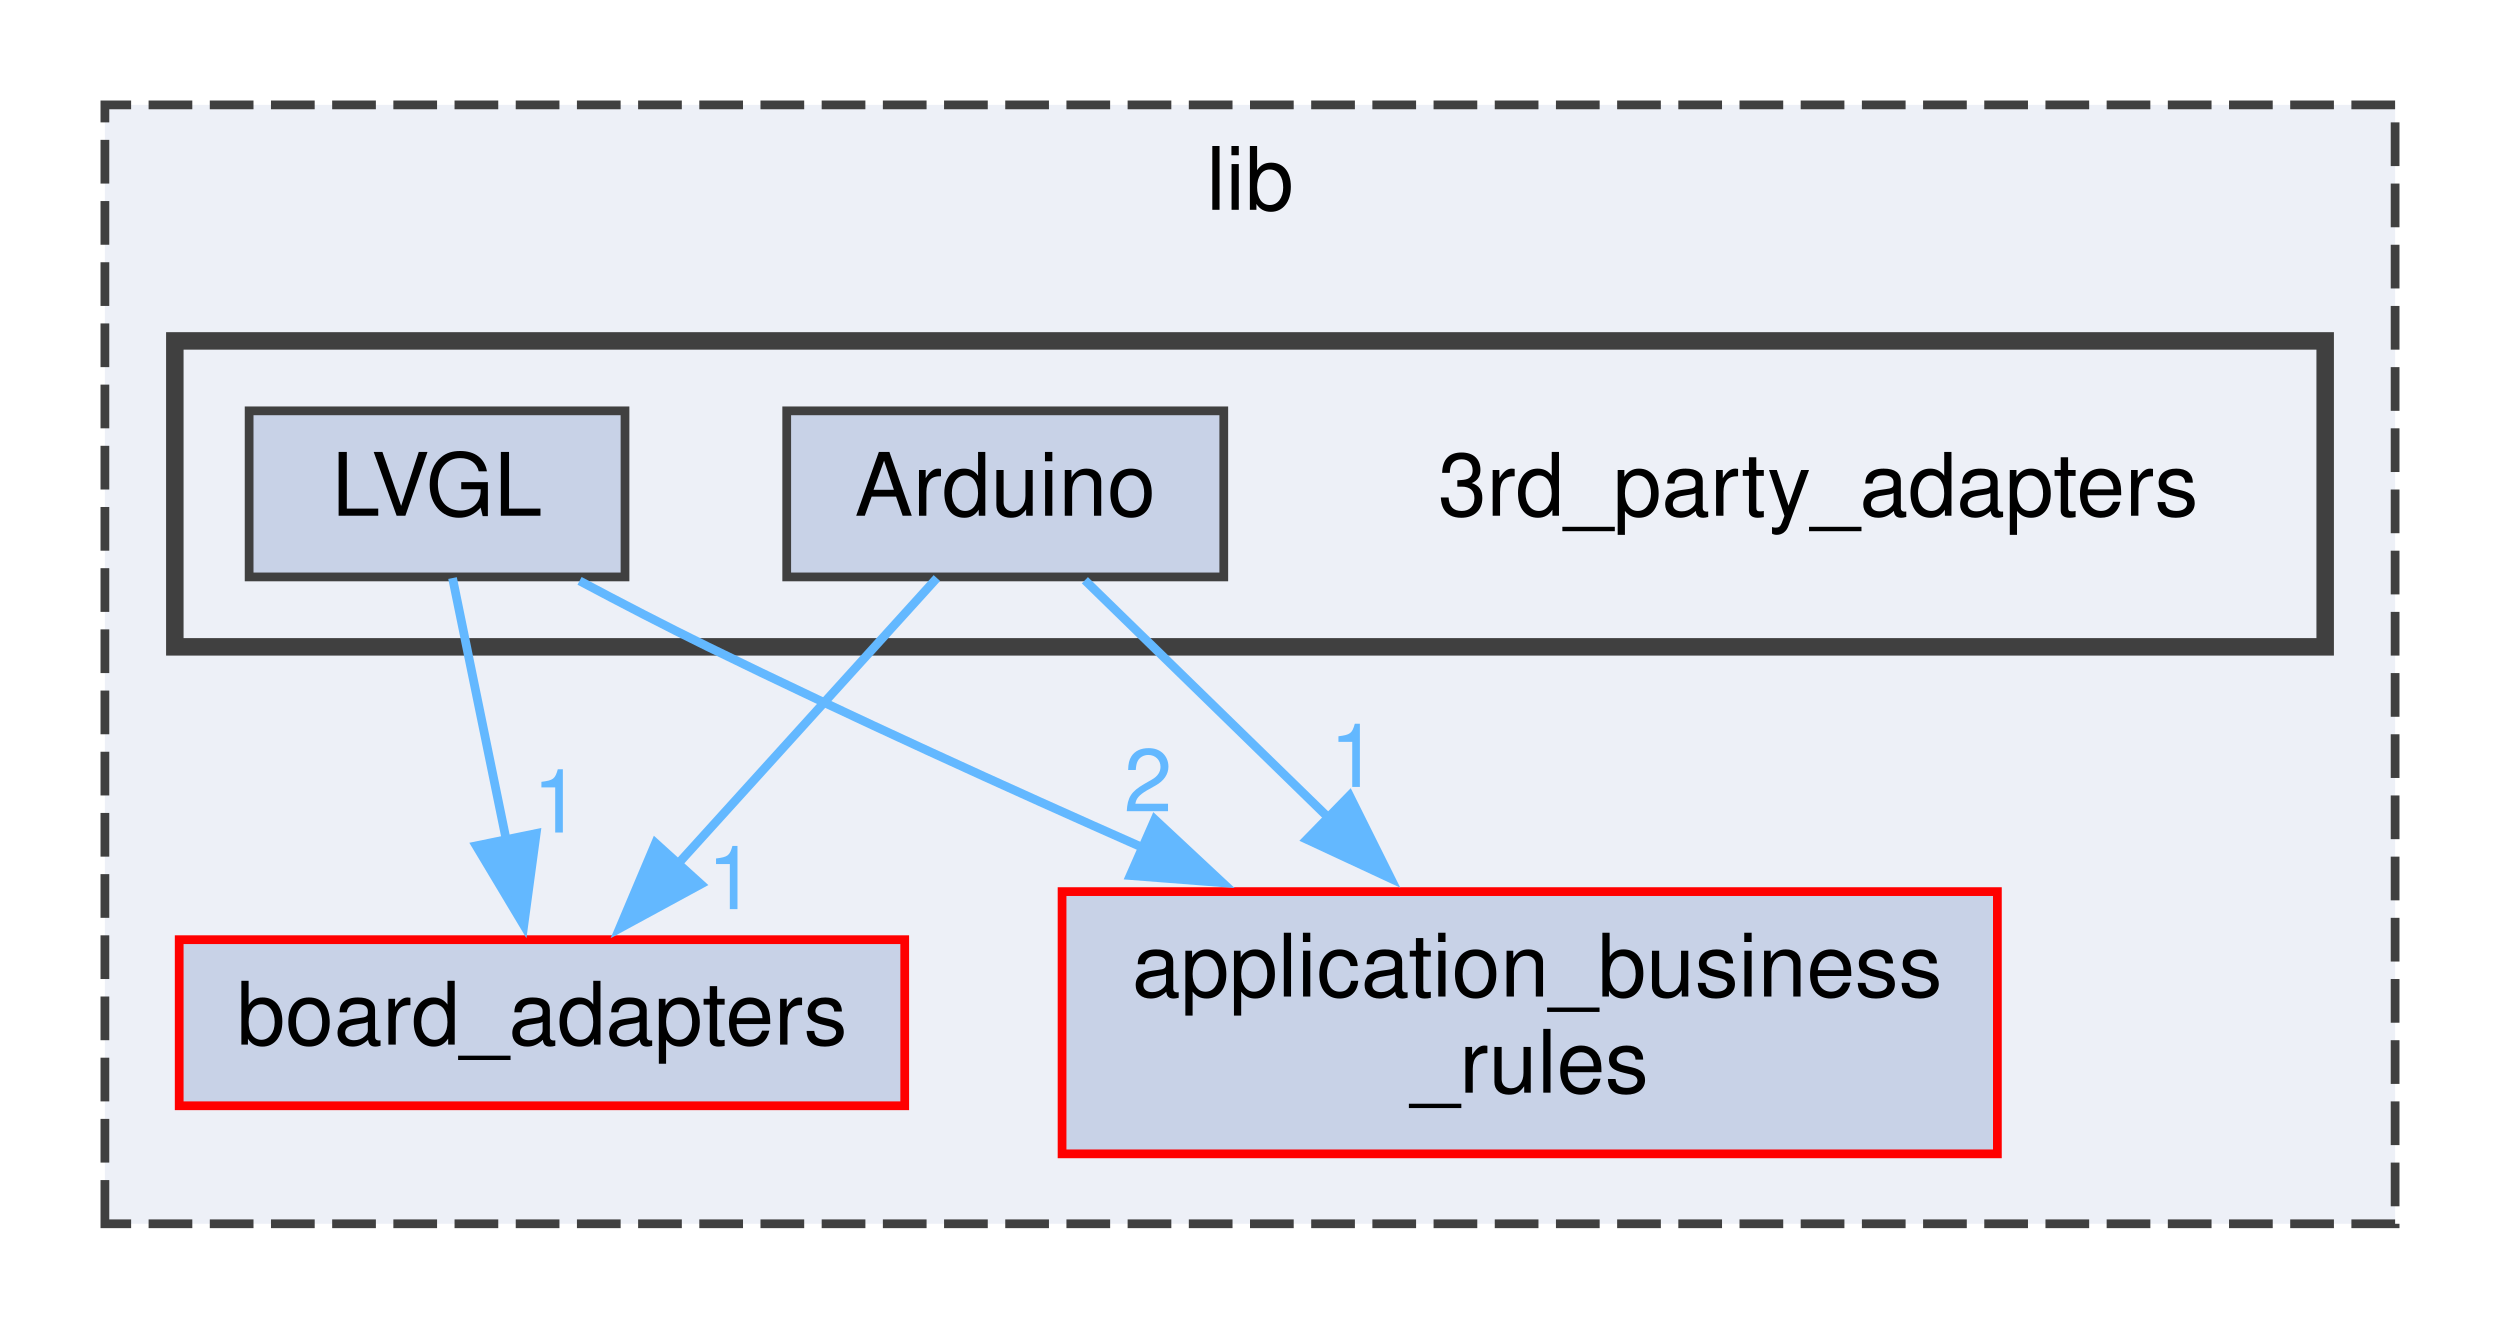
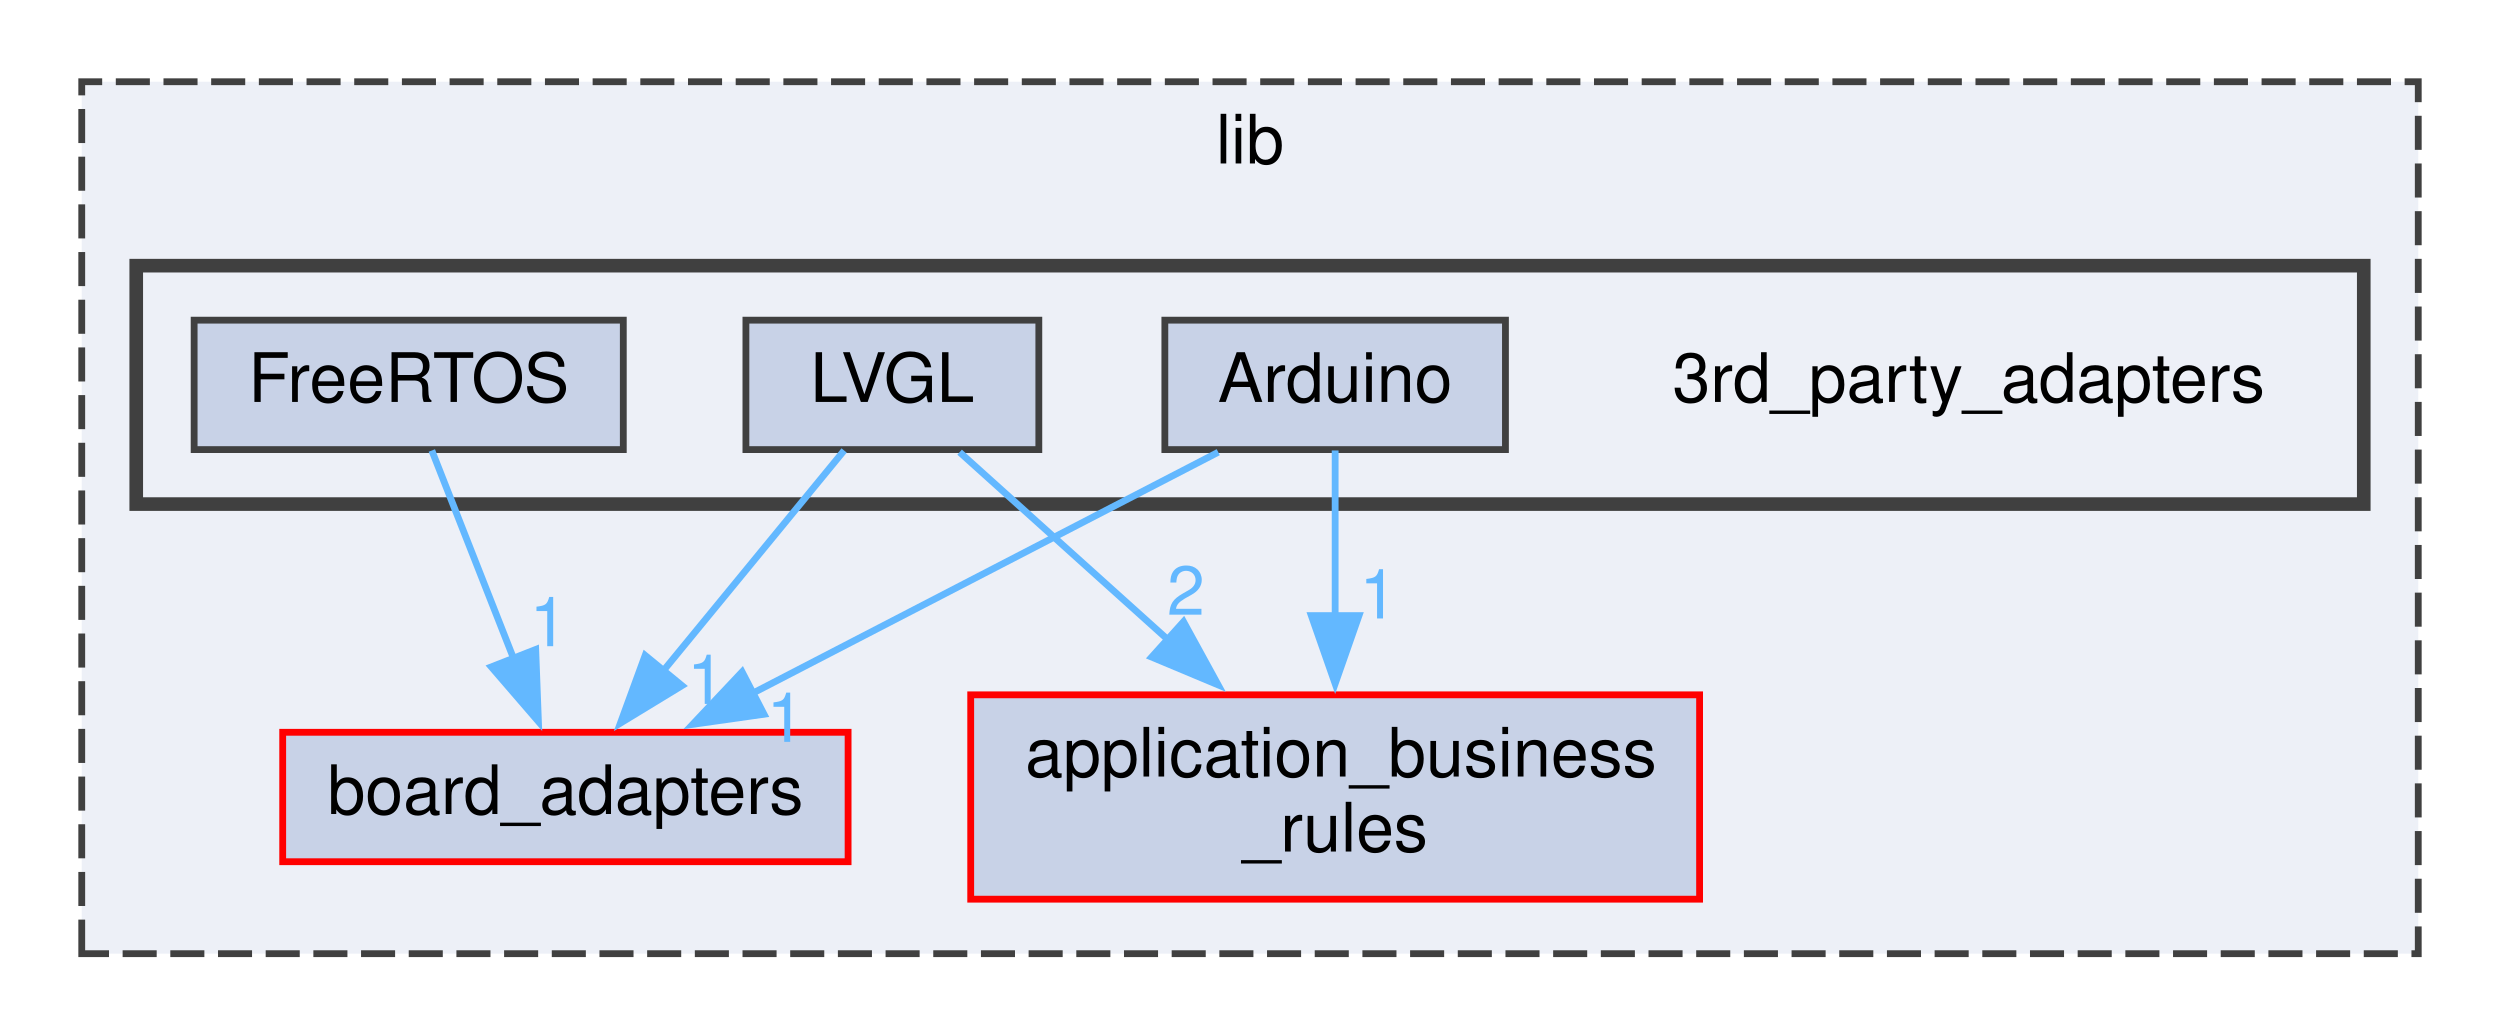
- <svg xmlns="http://www.w3.org/2000/svg" xmlns:xlink="http://www.w3.org/1999/xlink" width="286pt" height="152pt" viewBox="0.00 0.00 286.00 152.00">
+ <svg xmlns="http://www.w3.org/2000/svg" xmlns:xlink="http://www.w3.org/1999/xlink" width="367pt" height="152pt" viewBox="0.00 0.00 367.00 152.00">
  <g id="graph0" class="graph" transform="scale(1 1) rotate(0) translate(4 148)">
    <g id="clust1" class="cluster">
      <g id="a_clust1">
        <a xlink:href="dir_97aefd0d527b934f1d99a682da8fe6a9.xhtml" target="_top" xlink:title="lib">
-           <polygon fill="#edf0f7" stroke="#404040" stroke-dasharray="5,2" points="8,-8 8,-136 270,-136 270,-8 8,-8" />
-           <text text-anchor="middle" x="139" y="-124" font-family="Helvetica,sans-Serif" font-size="10.00">lib</text>
+           <polygon fill="#edf0f7" stroke="#404040" stroke-dasharray="5,2" points="8,-8 8,-136 351,-136 351,-8 8,-8" />
+           <text text-anchor="middle" x="179.5" y="-124" font-family="Helvetica,sans-Serif" font-size="10.00">lib</text>
        </a>
      </g>
    </g>
    <g id="clust2" class="cluster">
      <g id="a_clust2">
        <a xlink:href="dir_e75212beacfa7863df067e044f07f232.xhtml" target="_top" xlink:title="Package 3rd Party Adapters.">
-           <polygon fill="#edf0f7" stroke="#404040" stroke-width="2" points="16,-74 16,-109 262,-109 262,-74 16,-74" />
+           <polygon fill="#edf0f7" stroke="#404040" stroke-width="2" points="16,-74 16,-109 343,-109 343,-74 16,-74" />
        </a>
      </g>
    </g>
    <g id="node1" class="node">
      <g id="a_node1">
        <a xlink:href="dir_b49365647f74dff1c8dd1e88d29293e4.xhtml" target="_top" xlink:title="Package Board Adapters.">
-           <polygon fill="#c8d2e7" stroke="red" points="99.5,-40.5 16.5,-40.5 16.5,-21.5 99.5,-21.5 99.5,-40.5" />
-           <text text-anchor="middle" x="58" y="-28.5" font-family="Helvetica,sans-Serif" font-size="10.00">board_adapters</text>
+           <polygon fill="#c8d2e7" stroke="red" points="120.5,-40.5 37.5,-40.5 37.5,-21.5 120.5,-21.5 120.5,-40.5" />
+           <text text-anchor="middle" x="79" y="-28.5" font-family="Helvetica,sans-Serif" font-size="10.00">board_adapters</text>
        </a>
      </g>
    </g>
    <g id="node2" class="node">
      <g id="a_node2">
        <a xlink:href="dir_6dbb42d2342d9d7292a192bc1d024acc.xhtml" target="_top" xlink:title="Package Application Business Rules.">
-           <polygon fill="#c8d2e7" stroke="red" points="224.5,-46 117.5,-46 117.5,-16 224.5,-16 224.5,-46" />
-           <text text-anchor="start" x="125.5" y="-34" font-family="Helvetica,sans-Serif" font-size="10.00">application_business</text>
-           <text text-anchor="middle" x="171" y="-23" font-family="Helvetica,sans-Serif" font-size="10.00">_rules</text>
+           <polygon fill="#c8d2e7" stroke="red" points="245.5,-46 138.5,-46 138.5,-16 245.5,-16 245.5,-46" />
+           <text text-anchor="start" x="146.5" y="-34" font-family="Helvetica,sans-Serif" font-size="10.00">application_business</text>
+           <text text-anchor="middle" x="192" y="-23" font-family="Helvetica,sans-Serif" font-size="10.00">_rules</text>
        </a>
      </g>
    </g>
    <g id="node3" class="node">
-       <text text-anchor="middle" x="204" y="-89" font-family="Helvetica,sans-Serif" font-size="10.00">3rd_party_adapters</text>
+       <text text-anchor="middle" x="285" y="-89" font-family="Helvetica,sans-Serif" font-size="10.00">3rd_party_adapters</text>
    </g>
    <g id="node4" class="node">
      <g id="a_node4">
        <a xlink:href="dir_e5c908e09902ac05aca8138811a01df8.xhtml" target="_top" xlink:title="Arduino">
-           <polygon fill="#c8d2e7" stroke="#404040" points="136,-101 86,-101 86,-82 136,-82 136,-101" />
-           <text text-anchor="middle" x="111" y="-89" font-family="Helvetica,sans-Serif" font-size="10.00">Arduino</text>
+           <polygon fill="#c8d2e7" stroke="#404040" points="217,-101 167,-101 167,-82 217,-82 217,-101" />
+           <text text-anchor="middle" x="192" y="-89" font-family="Helvetica,sans-Serif" font-size="10.00">Arduino</text>
        </a>
      </g>
    </g>
    <g id="edge2" class="edge">
-       <path fill="none" stroke="#63b8ff" d="M103.18,-81.87C95.35,-73.23 83.1,-59.7 73.33,-48.92" />
-       <polygon fill="#63b8ff" stroke="#63b8ff" points="76.18,-46.85 66.87,-41.79 70.99,-51.55 76.18,-46.85" />
+       <path fill="none" stroke="#63b8ff" d="M174.84,-81.62C156.67,-72.21 127.72,-57.22 106.39,-46.18" />
+       <polygon fill="#63b8ff" stroke="#63b8ff" points="108.16,-43.15 97.67,-41.66 104.94,-49.37 108.16,-43.15" />
      <g id="a_edge2-headlabel">
        <a xlink:href="dir_000002_000003.xhtml" target="_top" xlink:title="1">
-           <text text-anchor="middle" x="79.68" y="-43.99" font-family="Helvetica,sans-Serif" font-size="10.00" fill="#63b8ff">1</text>
+           <text text-anchor="middle" x="111.31" y="-39.09" font-family="Helvetica,sans-Serif" font-size="10.00" fill="#63b8ff">1</text>
        </a>
      </g>
    </g>
    <g id="edge1" class="edge">
-       <path fill="none" stroke="#63b8ff" d="M120.11,-81.62C127.52,-74.4 138.29,-63.89 148.02,-54.41" />
-       <polygon fill="#63b8ff" stroke="#63b8ff" points="150.39,-56.98 155.11,-47.5 145.5,-51.97 150.39,-56.98" />
+       <path fill="none" stroke="#63b8ff" d="M192,-81.87C192,-75.4 192,-66.2 192,-57.45" />
+       <polygon fill="#63b8ff" stroke="#63b8ff" points="195.5,-57.63 192,-47.63 188.5,-57.63 195.5,-57.63" />
      <g id="a_edge1-headlabel">
        <a xlink:href="dir_000002_000001.xhtml" target="_top" xlink:title="1">
-           <text text-anchor="middle" x="150.88" y="-57.97" font-family="Helvetica,sans-Serif" font-size="10.00" fill="#63b8ff">1</text>
+           <text text-anchor="middle" x="198.34" y="-57.21" font-family="Helvetica,sans-Serif" font-size="10.00" fill="#63b8ff">1</text>
        </a>
      </g>
    </g>
    <g id="node5" class="node">
      <g id="a_node5">
+         <a xlink:href="dir_bd3335c2666e9b9774751992bb1cf5a7.xhtml" target="_top" xlink:title="FreeRTOS">
+           <polygon fill="#c8d2e7" stroke="#404040" points="87.5,-101 24.5,-101 24.5,-82 87.5,-82 87.5,-101" />
+           <text text-anchor="middle" x="56" y="-89" font-family="Helvetica,sans-Serif" font-size="10.00">FreeRTOS</text>
+         </a>
+       </g>
+     </g>
+     <g id="edge3" class="edge">
+       <path fill="none" stroke="#63b8ff" d="M59.39,-81.87C62.55,-73.83 67.37,-61.57 71.44,-51.22" />
+       <polygon fill="#63b8ff" stroke="#63b8ff" points="74.64,-52.66 75.04,-42.08 68.12,-50.1 74.64,-52.66" />
+       <g id="a_edge3-headlabel">
+         <a xlink:href="dir_000007_000003.xhtml" target="_top" xlink:title="1">
+           <text text-anchor="middle" x="76.52" y="-53.14" font-family="Helvetica,sans-Serif" font-size="10.00" fill="#63b8ff">1</text>
+         </a>
+       </g>
+     </g>
+     <g id="node6" class="node">
+       <g id="a_node6">
        <a xlink:href="dir_673789fe363c8cf83b6beac9ec7c58fa.xhtml" target="_top" xlink:title="LVGL">
-           <polygon fill="#c8d2e7" stroke="#404040" points="67.5,-101 24.5,-101 24.5,-82 67.5,-82 67.5,-101" />
-           <text text-anchor="middle" x="46" y="-89" font-family="Helvetica,sans-Serif" font-size="10.00">LVGL</text>
+           <polygon fill="#c8d2e7" stroke="#404040" points="148.5,-101 105.5,-101 105.5,-82 148.5,-82 148.5,-101" />
+           <text text-anchor="middle" x="127" y="-89" font-family="Helvetica,sans-Serif" font-size="10.00">LVGL</text>
+         </a>
+       </g>
+     </g>
+     <g id="edge5" class="edge">
+       <path fill="none" stroke="#63b8ff" d="M119.92,-81.87C112.97,-73.4 102.17,-60.24 93.41,-49.57" />
+       <polygon fill="#63b8ff" stroke="#63b8ff" points="96.12,-47.35 87.07,-41.84 90.71,-51.79 96.12,-47.35" />
+       <g id="a_edge5-headlabel">
+         <a xlink:href="dir_000011_000003.xhtml" target="_top" xlink:title="1">
+           <text text-anchor="middle" x="99.64" y="-44.66" font-family="Helvetica,sans-Serif" font-size="10.00" fill="#63b8ff">1</text>
        </a>
      </g>
    </g>
    <g id="edge4" class="edge">
-       <path fill="none" stroke="#63b8ff" d="M47.77,-81.87C49.38,-74 51.83,-62.1 53.92,-51.89" />
-       <polygon fill="#63b8ff" stroke="#63b8ff" points="57.34,-52.65 55.92,-42.15 50.48,-51.24 57.34,-52.65" />
+       <path fill="none" stroke="#63b8ff" d="M136.87,-81.62C144.97,-74.32 156.8,-63.68 167.42,-54.12" />
+       <polygon fill="#63b8ff" stroke="#63b8ff" points="169.74,-56.74 174.83,-47.45 165.06,-51.54 169.74,-56.74" />
      <g id="a_edge4-headlabel">
-         <a xlink:href="dir_000010_000003.xhtml" target="_top" xlink:title="1">
-           <text text-anchor="middle" x="59.7" y="-52.76" font-family="Helvetica,sans-Serif" font-size="10.00" fill="#63b8ff">1</text>
-         </a>
-       </g>
-     </g>
-     <g id="edge3" class="edge">
-       <path fill="none" stroke="#63b8ff" d="M62.3,-81.55C67.01,-79.04 72.18,-76.36 77,-74 93.2,-66.08 111.24,-57.88 127.14,-50.85" />
-       <polygon fill="#63b8ff" stroke="#63b8ff" points="128.11,-54.25 135.86,-47.02 125.29,-47.84 128.11,-54.25" />
-       <g id="a_edge3-headlabel">
-         <a xlink:href="dir_000010_000001.xhtml" target="_top" xlink:title="2">
-           <text text-anchor="middle" x="127.34" y="-55.18" font-family="Helvetica,sans-Serif" font-size="10.00" fill="#63b8ff">2</text>
+         <a xlink:href="dir_000011_000001.xhtml" target="_top" xlink:title="2">
+           <text text-anchor="middle" x="170.09" y="-57.75" font-family="Helvetica,sans-Serif" font-size="10.00" fill="#63b8ff">2</text>
        </a>
      </g>
    </g>
  </g>
</svg>
